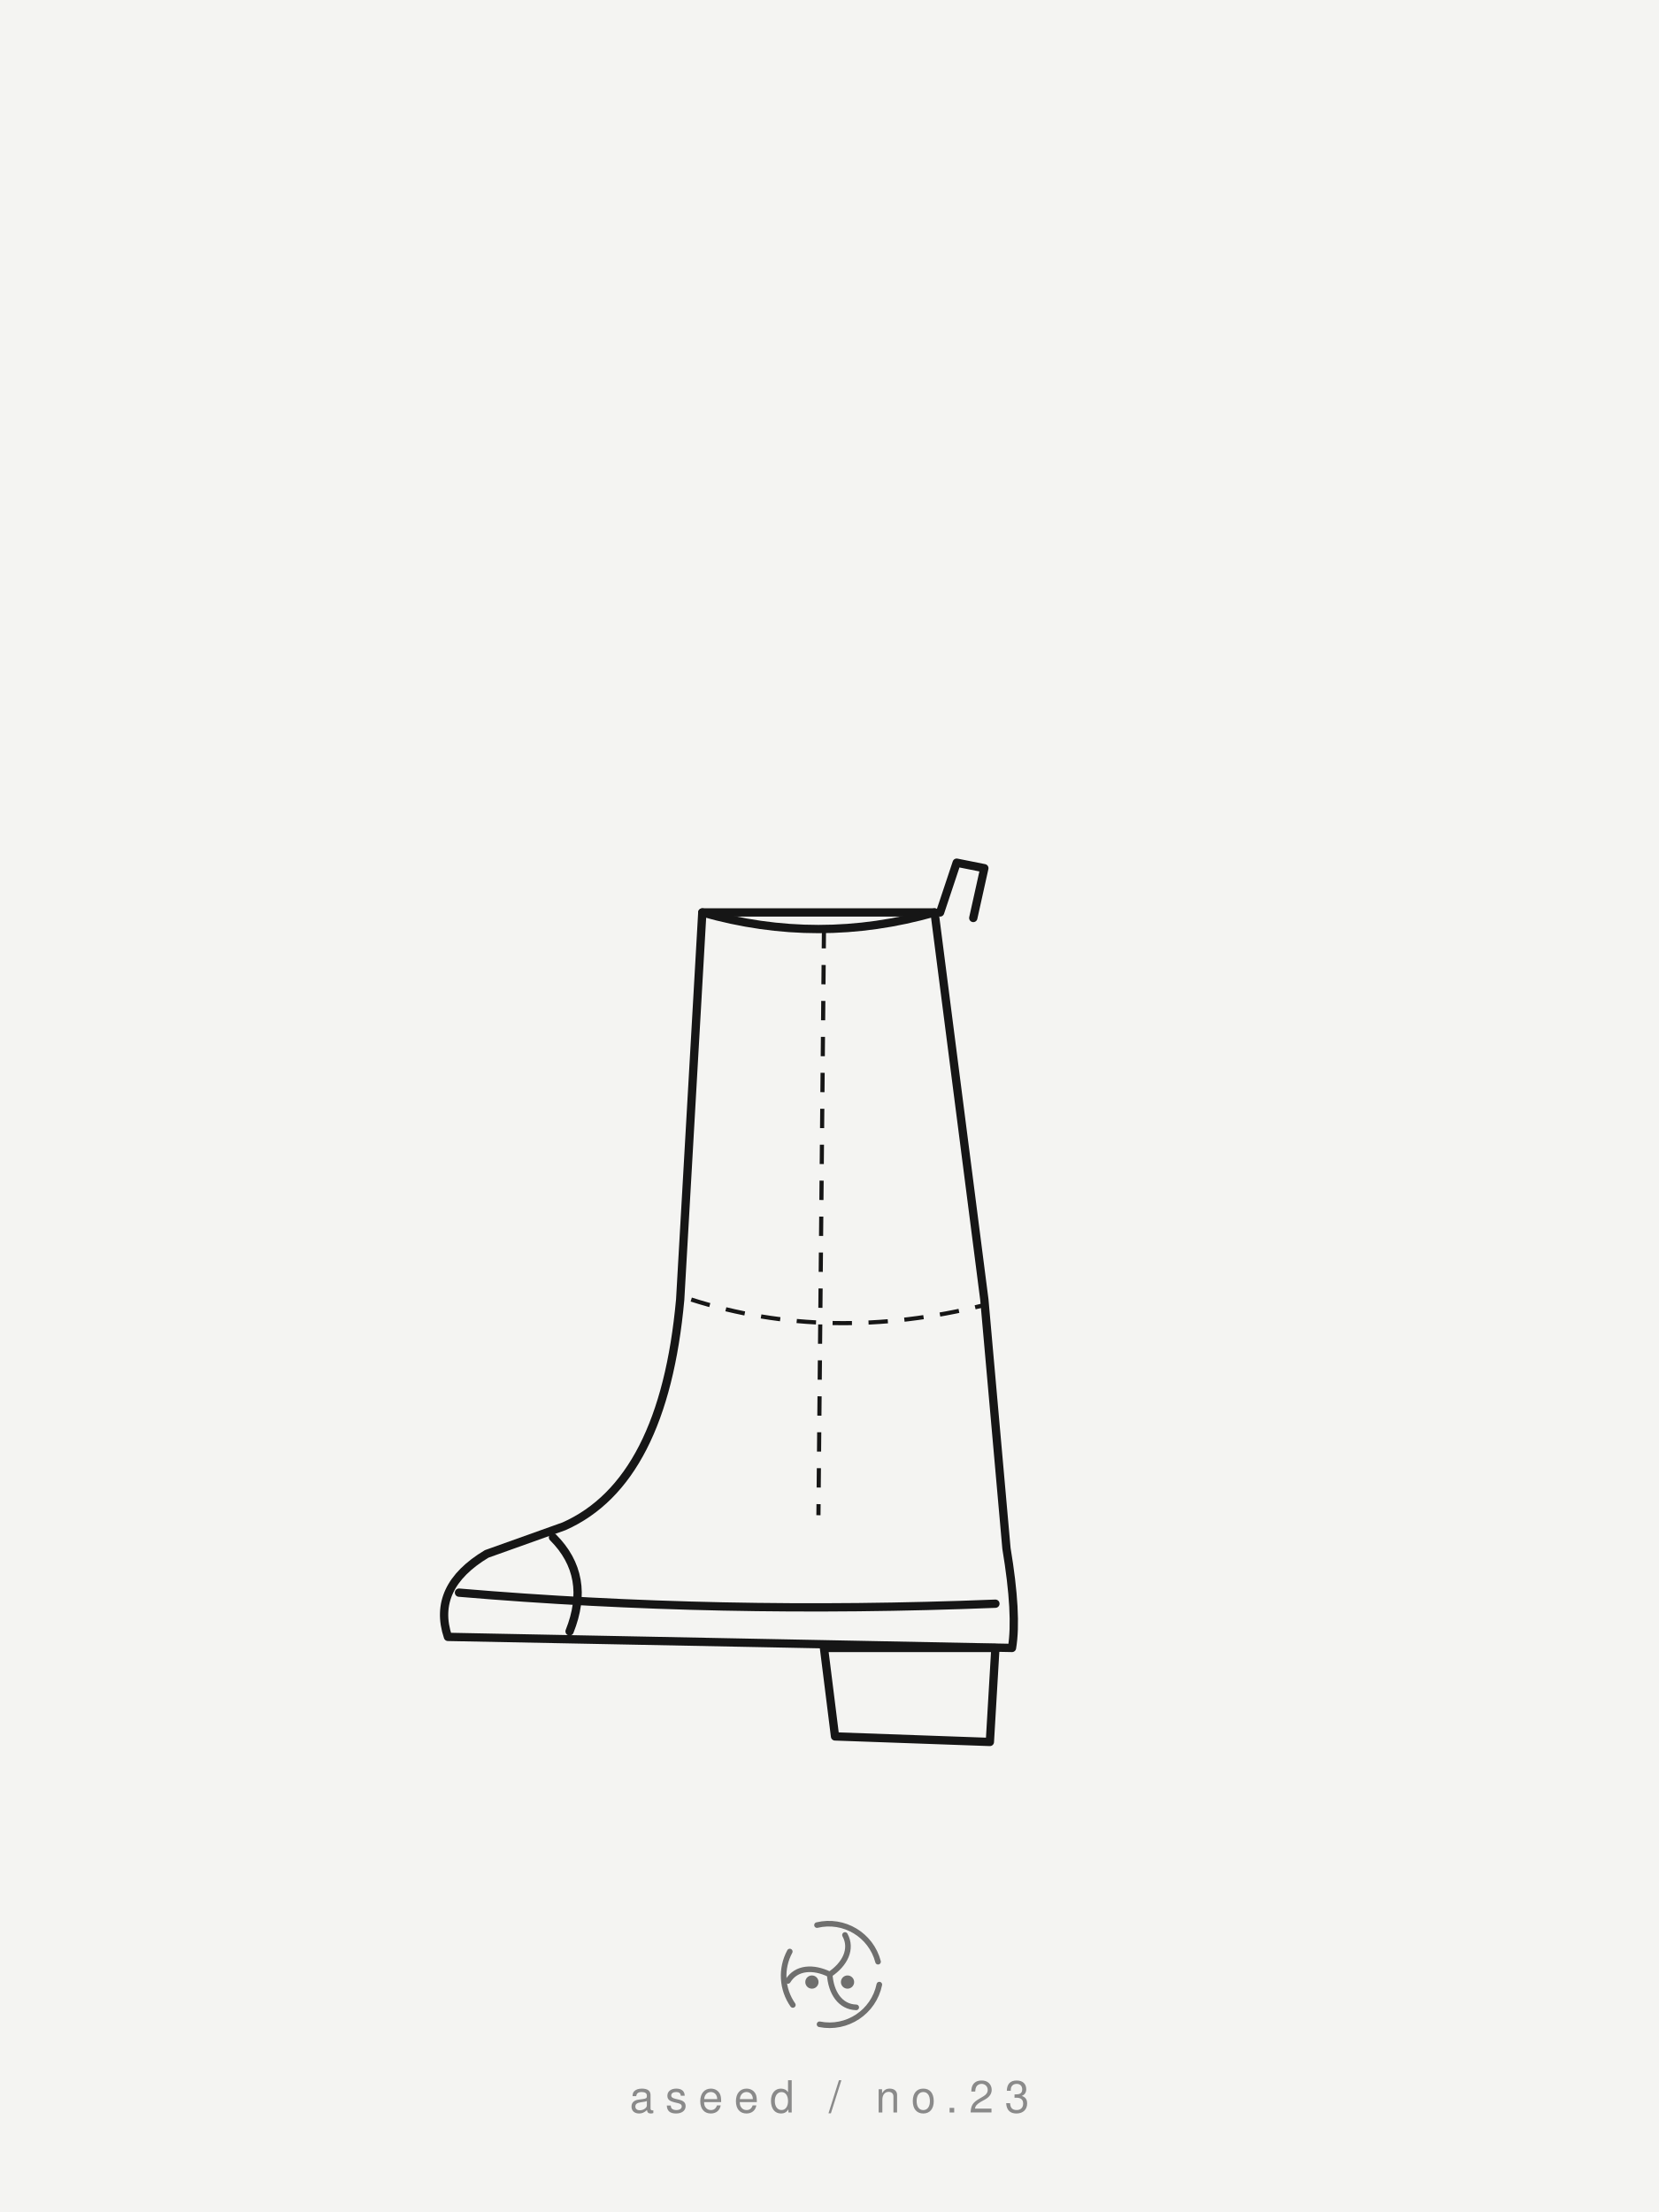
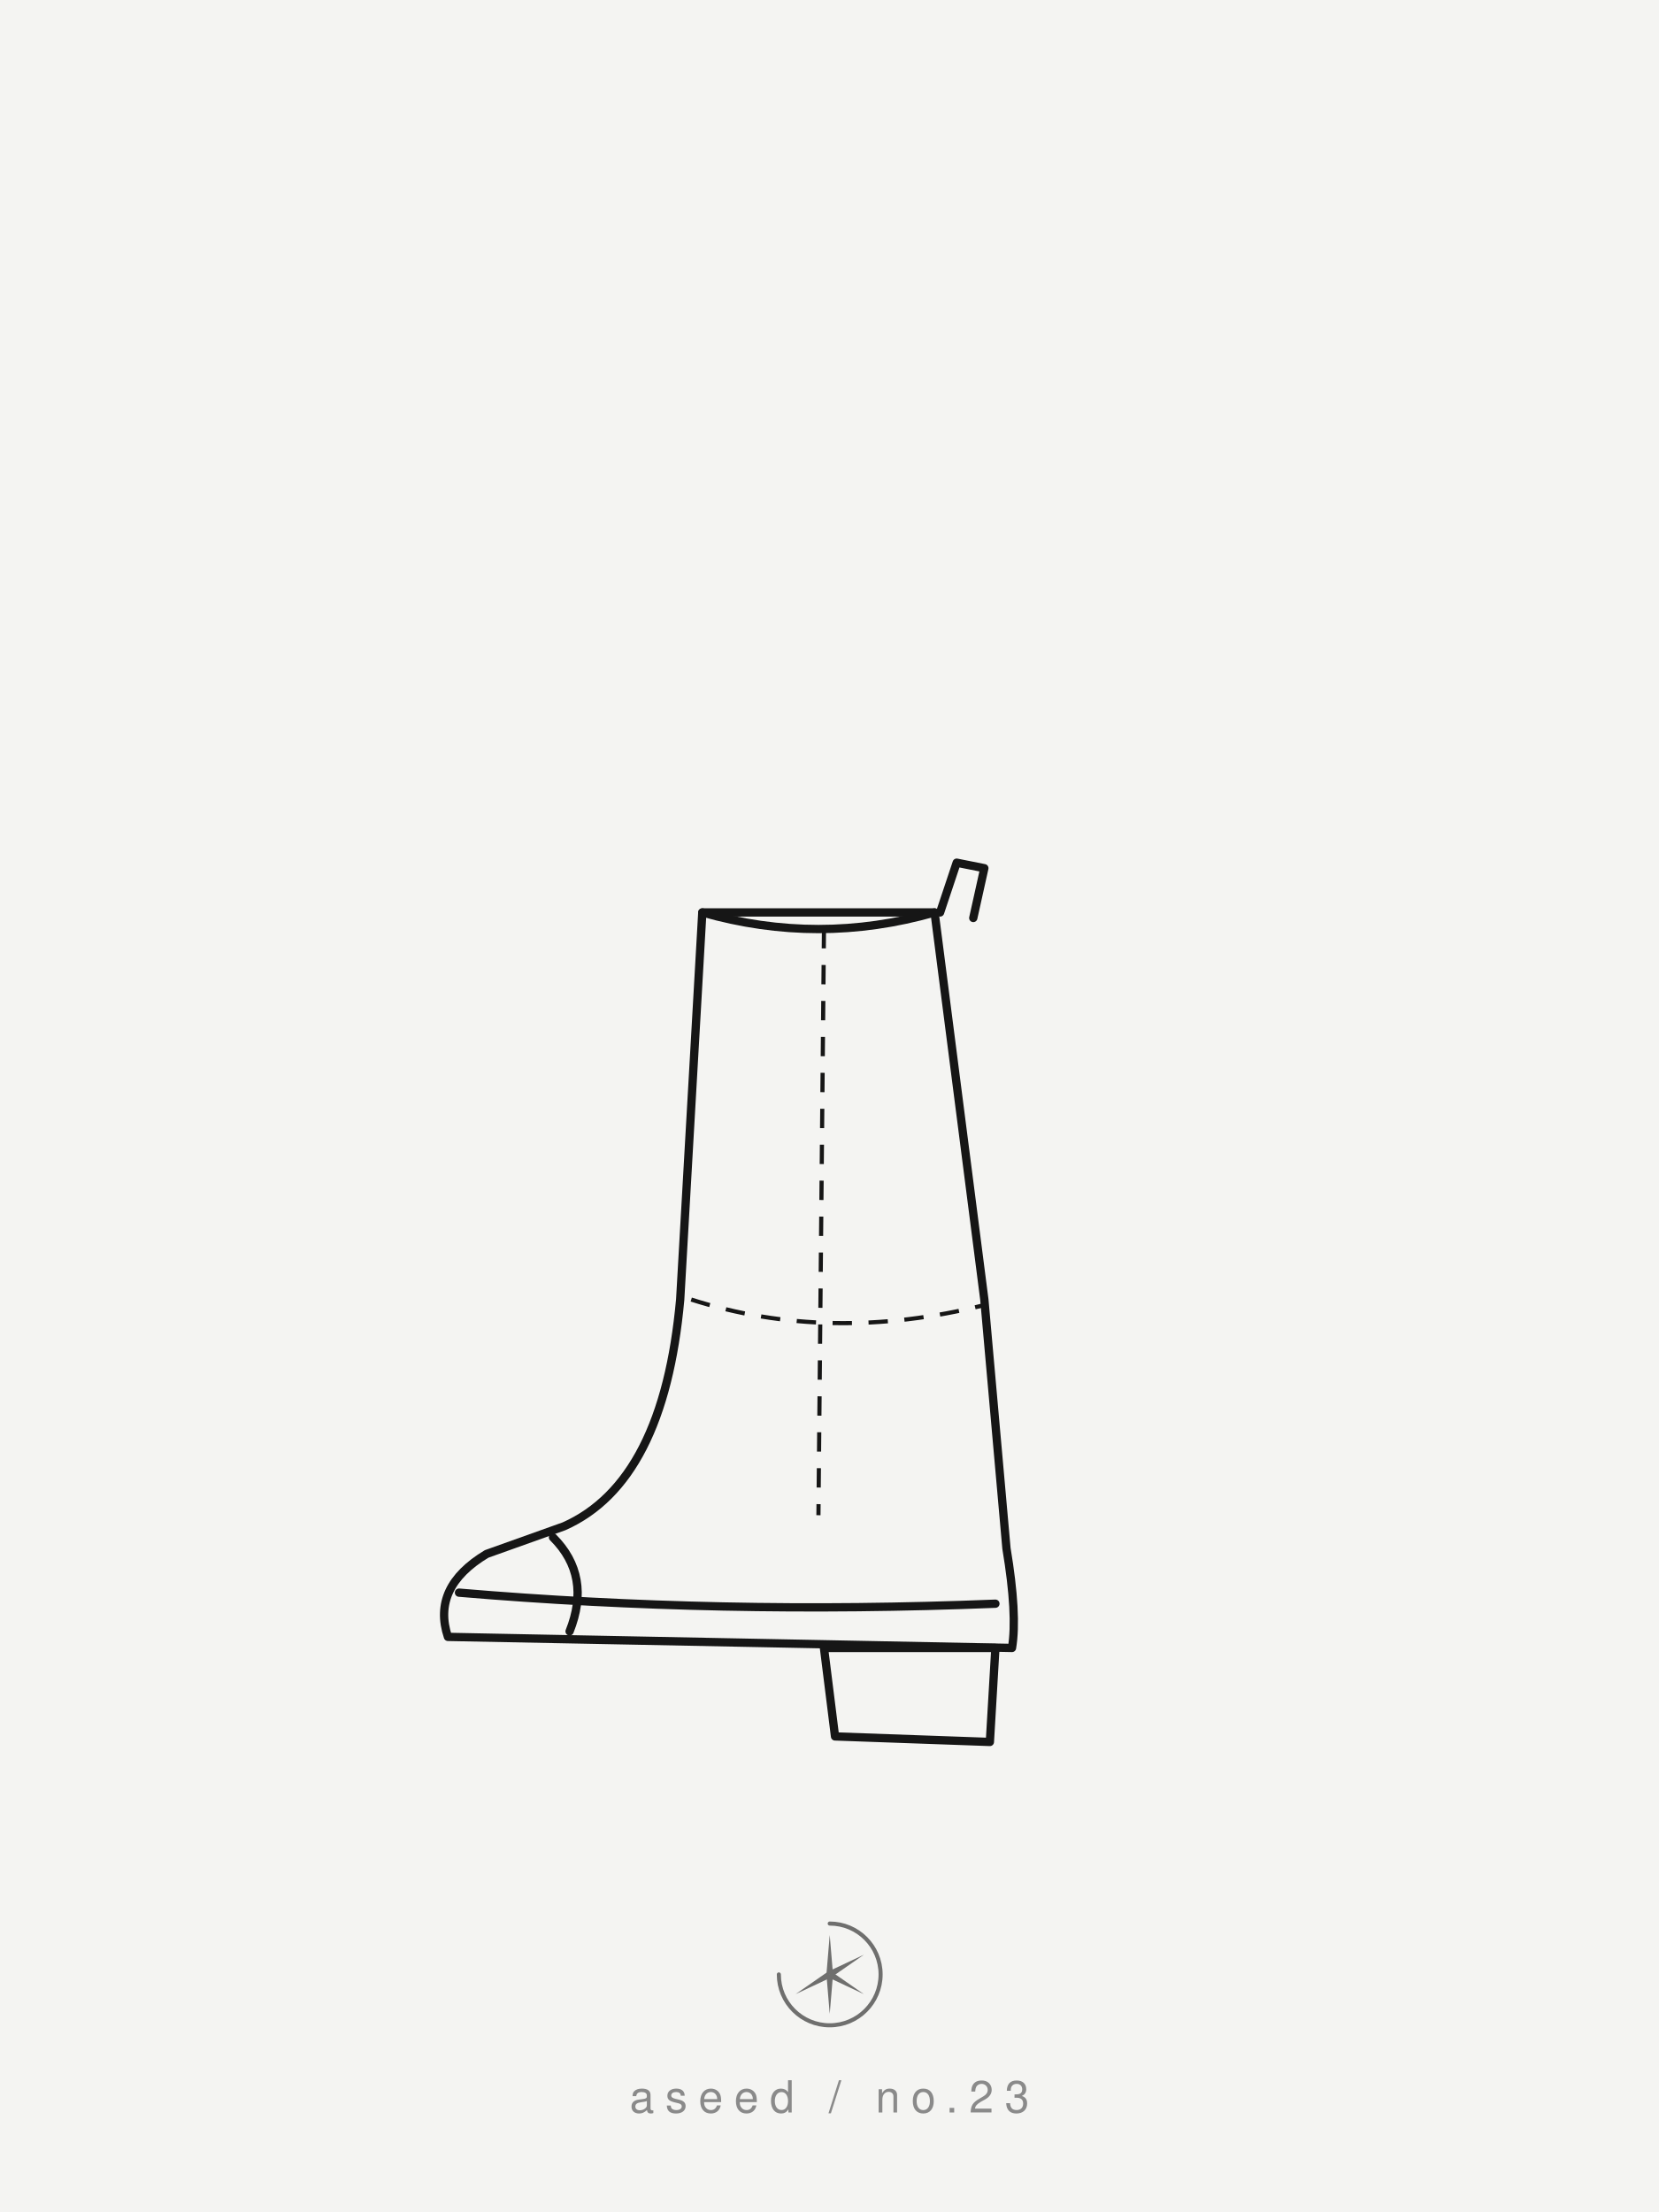
<svg xmlns="http://www.w3.org/2000/svg" viewBox="0 0 600 800">
  <rect width="600" height="800" fill="#f4f4f2" />
  <g fill="none" stroke="#161616" stroke-width="3" stroke-linecap="round" stroke-linejoin="round">
    <path d="M254,330 L338,330 L356,470 L364,560 Q368,584 366,596 L162,592 Q156,574 176,562 L204,552 Q240,536 246,470 Z" />
    <path d="M254,330 Q296,342 338,330" />
    <path d="M166,576 Q260,584 360,580" />
    <path d="M298,596 L360,596 L358,630 L302,628 Z" />
    <path d="M206,590 Q214,570 200,556" />
    <path d="M340,330 L346,312 L356,314 L352,332" />
  </g>
  <g fill="none" stroke="#161616" stroke-width="1.5" stroke-dasharray="7 6">
    <path d="M250,470 Q300,486 356,472" />
    <path d="M298,336 L296,548" />
  </g>
-   <g fill="none" stroke="#161616" stroke-width="2.2" stroke-linecap="round" opacity=".6" transform="translate(278,692) scale(0.92)">
-     <path d="M43.5,28 A20,20 0 0 1 20,43.6" />
-     <path d="M9.5,36 A20,20 0 0 1 8.3,15" />
-     <path d="M19,4.6 A20,20 0 0 1 43,19" />
-     <path d="M24,24 C30,20 33,14 30,8.5" />
-     <path d="M24,24 C30,20 33,14 30,8.5" transform="rotate(120 24 24)" />
-     <path d="M24,24 C30,20 33,14 30,8.5" transform="rotate(240 24 24)" />
-     <g fill="#161616" stroke="none">
-       <circle cx="31" cy="27" r="2.6" />
-       <circle cx="17" cy="27" r="2.6" />
-     </g>
+   <g fill="#161616" opacity=".6" transform="translate(278,692) scale(0.92)">
+     <path d="M24,4 A20,20 0 1 1 4,24" fill="none" stroke-linecap="round" stroke="#161616" stroke-width="1.6" />
+     <path d="M22.7,24 L24,8.5 L25.3,24 Z" />
+     <path d="M22.7,24 L24,8.5 L25.3,24 Z" transform="rotate(60 24 24)" />
+     <path d="M22.7,24 L24,8.5 L25.3,24 Z" transform="rotate(120 24 24)" />
+     <path d="M22.7,24 L24,8.5 L25.3,24 Z" transform="rotate(180 24 24)" />
+     <path d="M22.7,24 L24,8.5 L25.3,24 Z" transform="rotate(240 24 24)" />
  </g>
  <text x="300" y="764" font-family="Helvetica, Arial, sans-serif" font-size="16" letter-spacing="4" fill="#8a8a8a" text-anchor="middle">aseed / no.23</text>
</svg>
